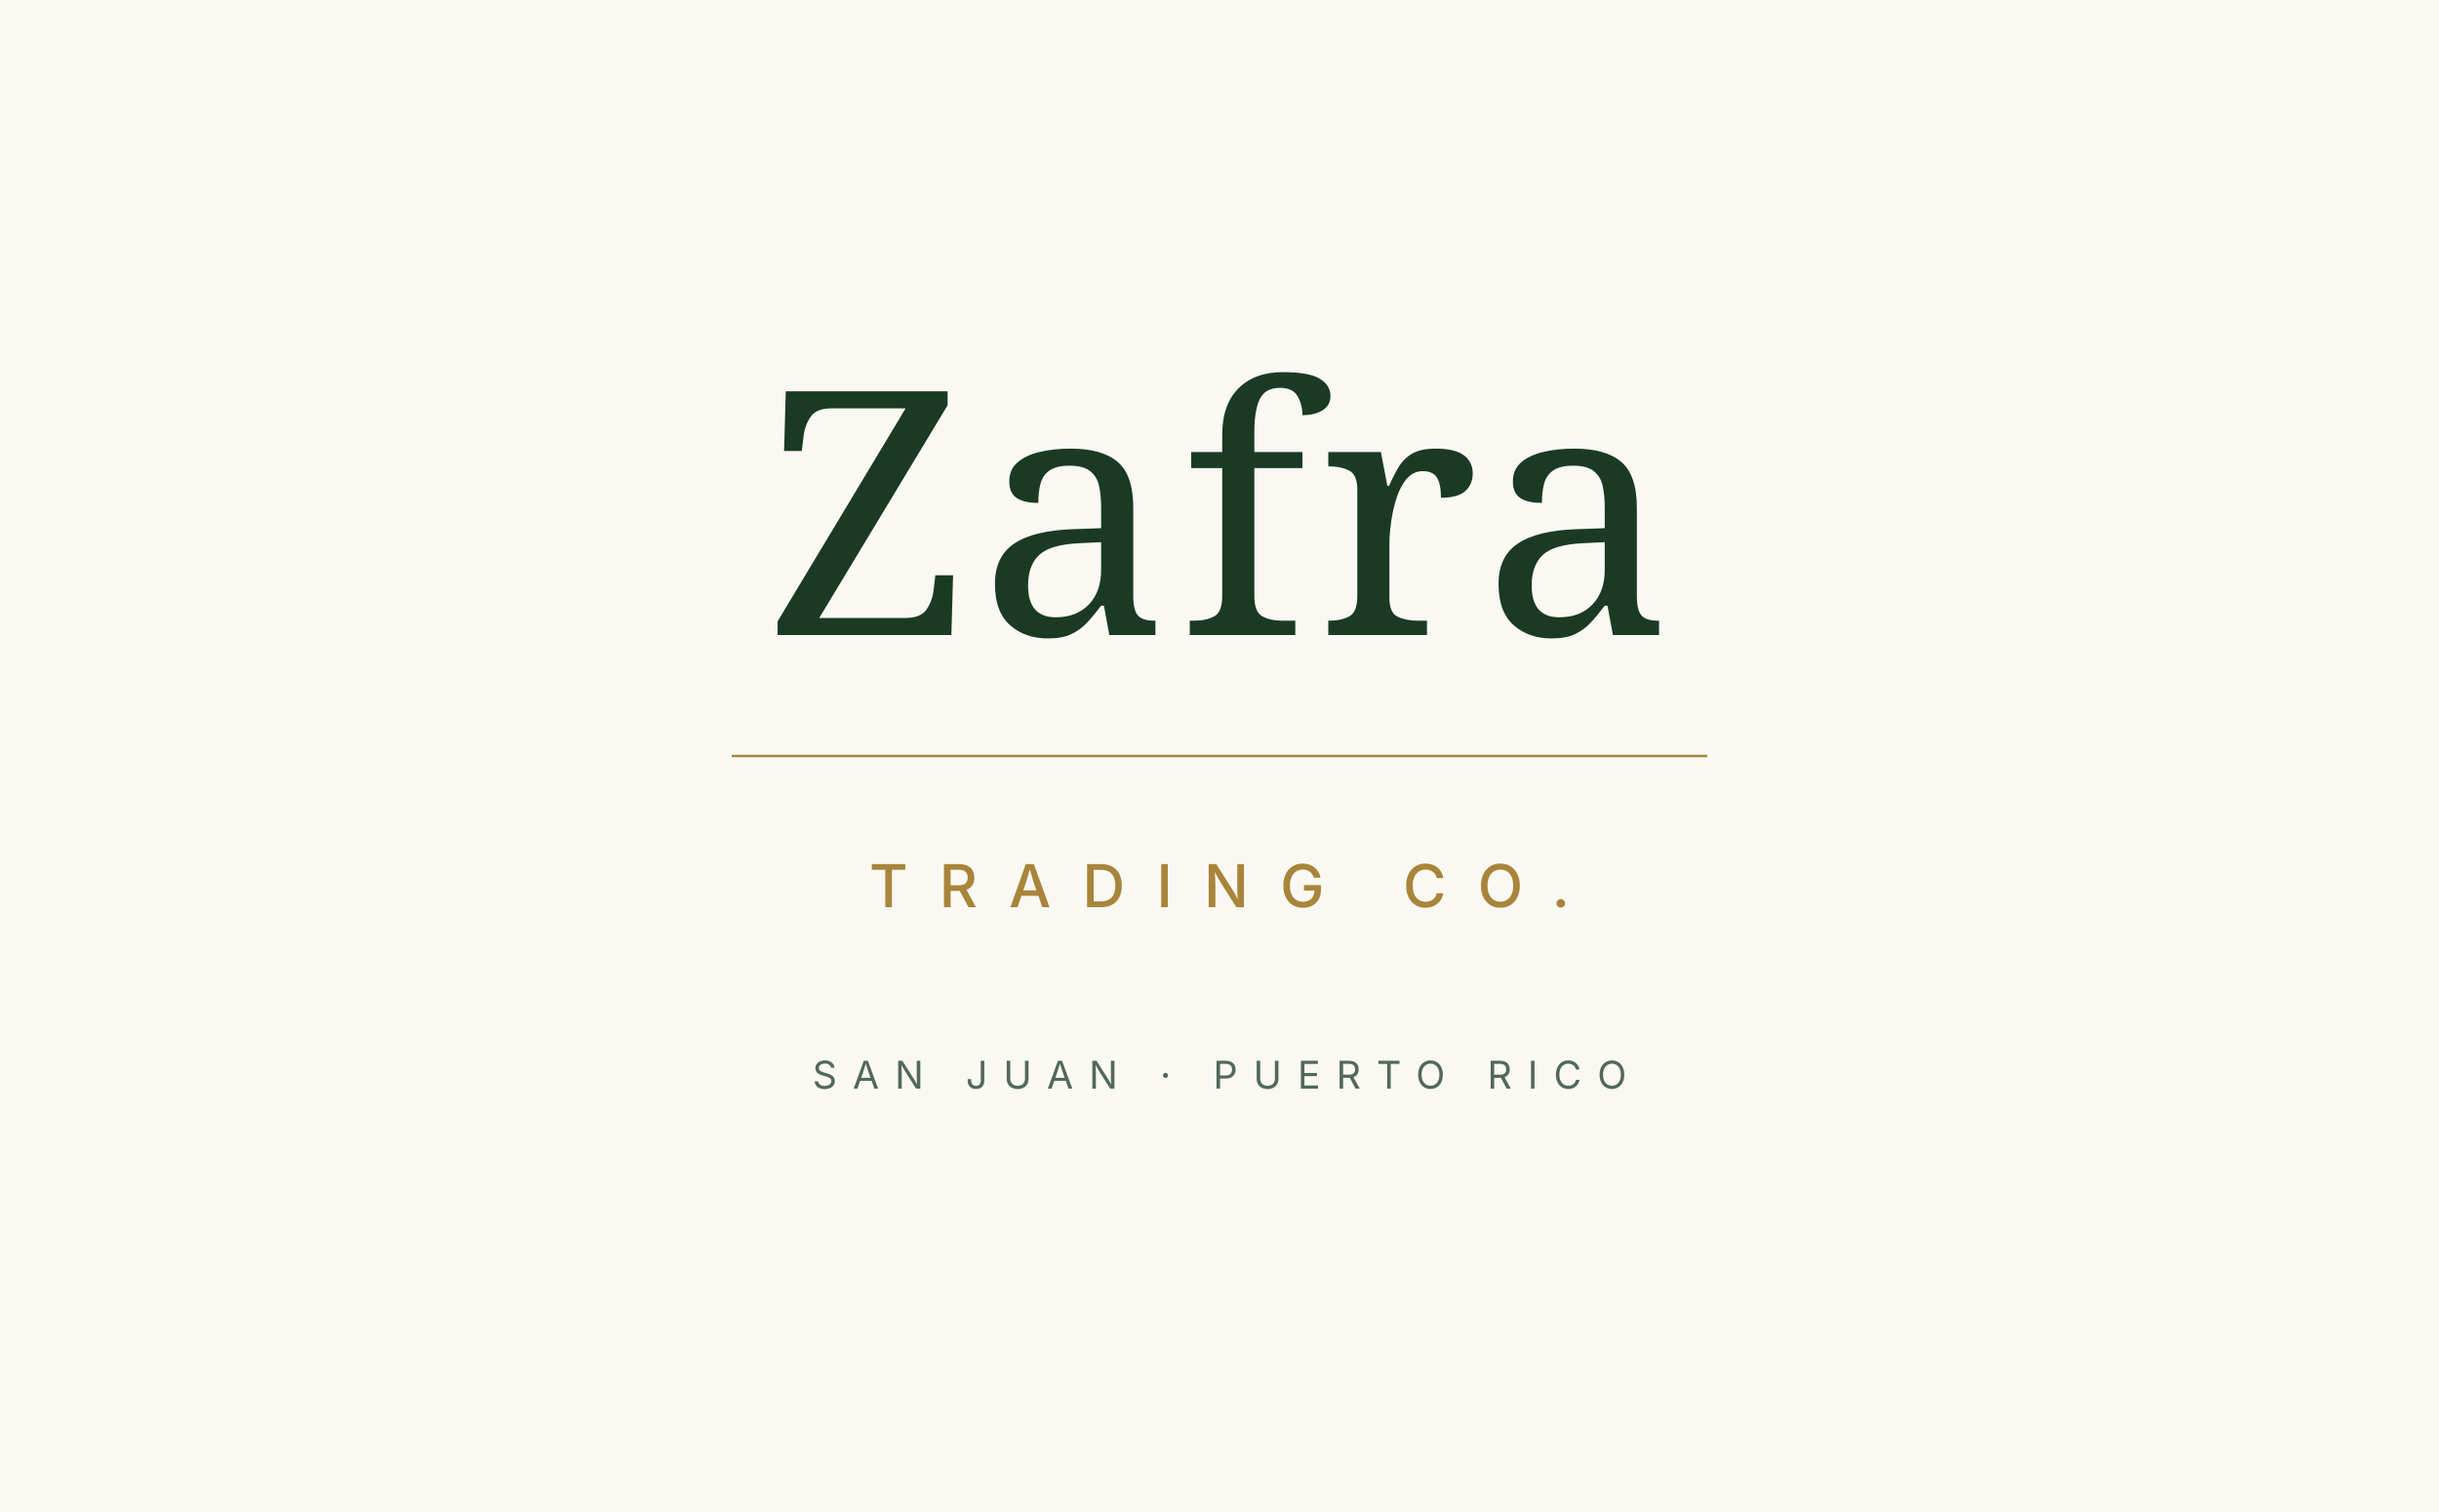
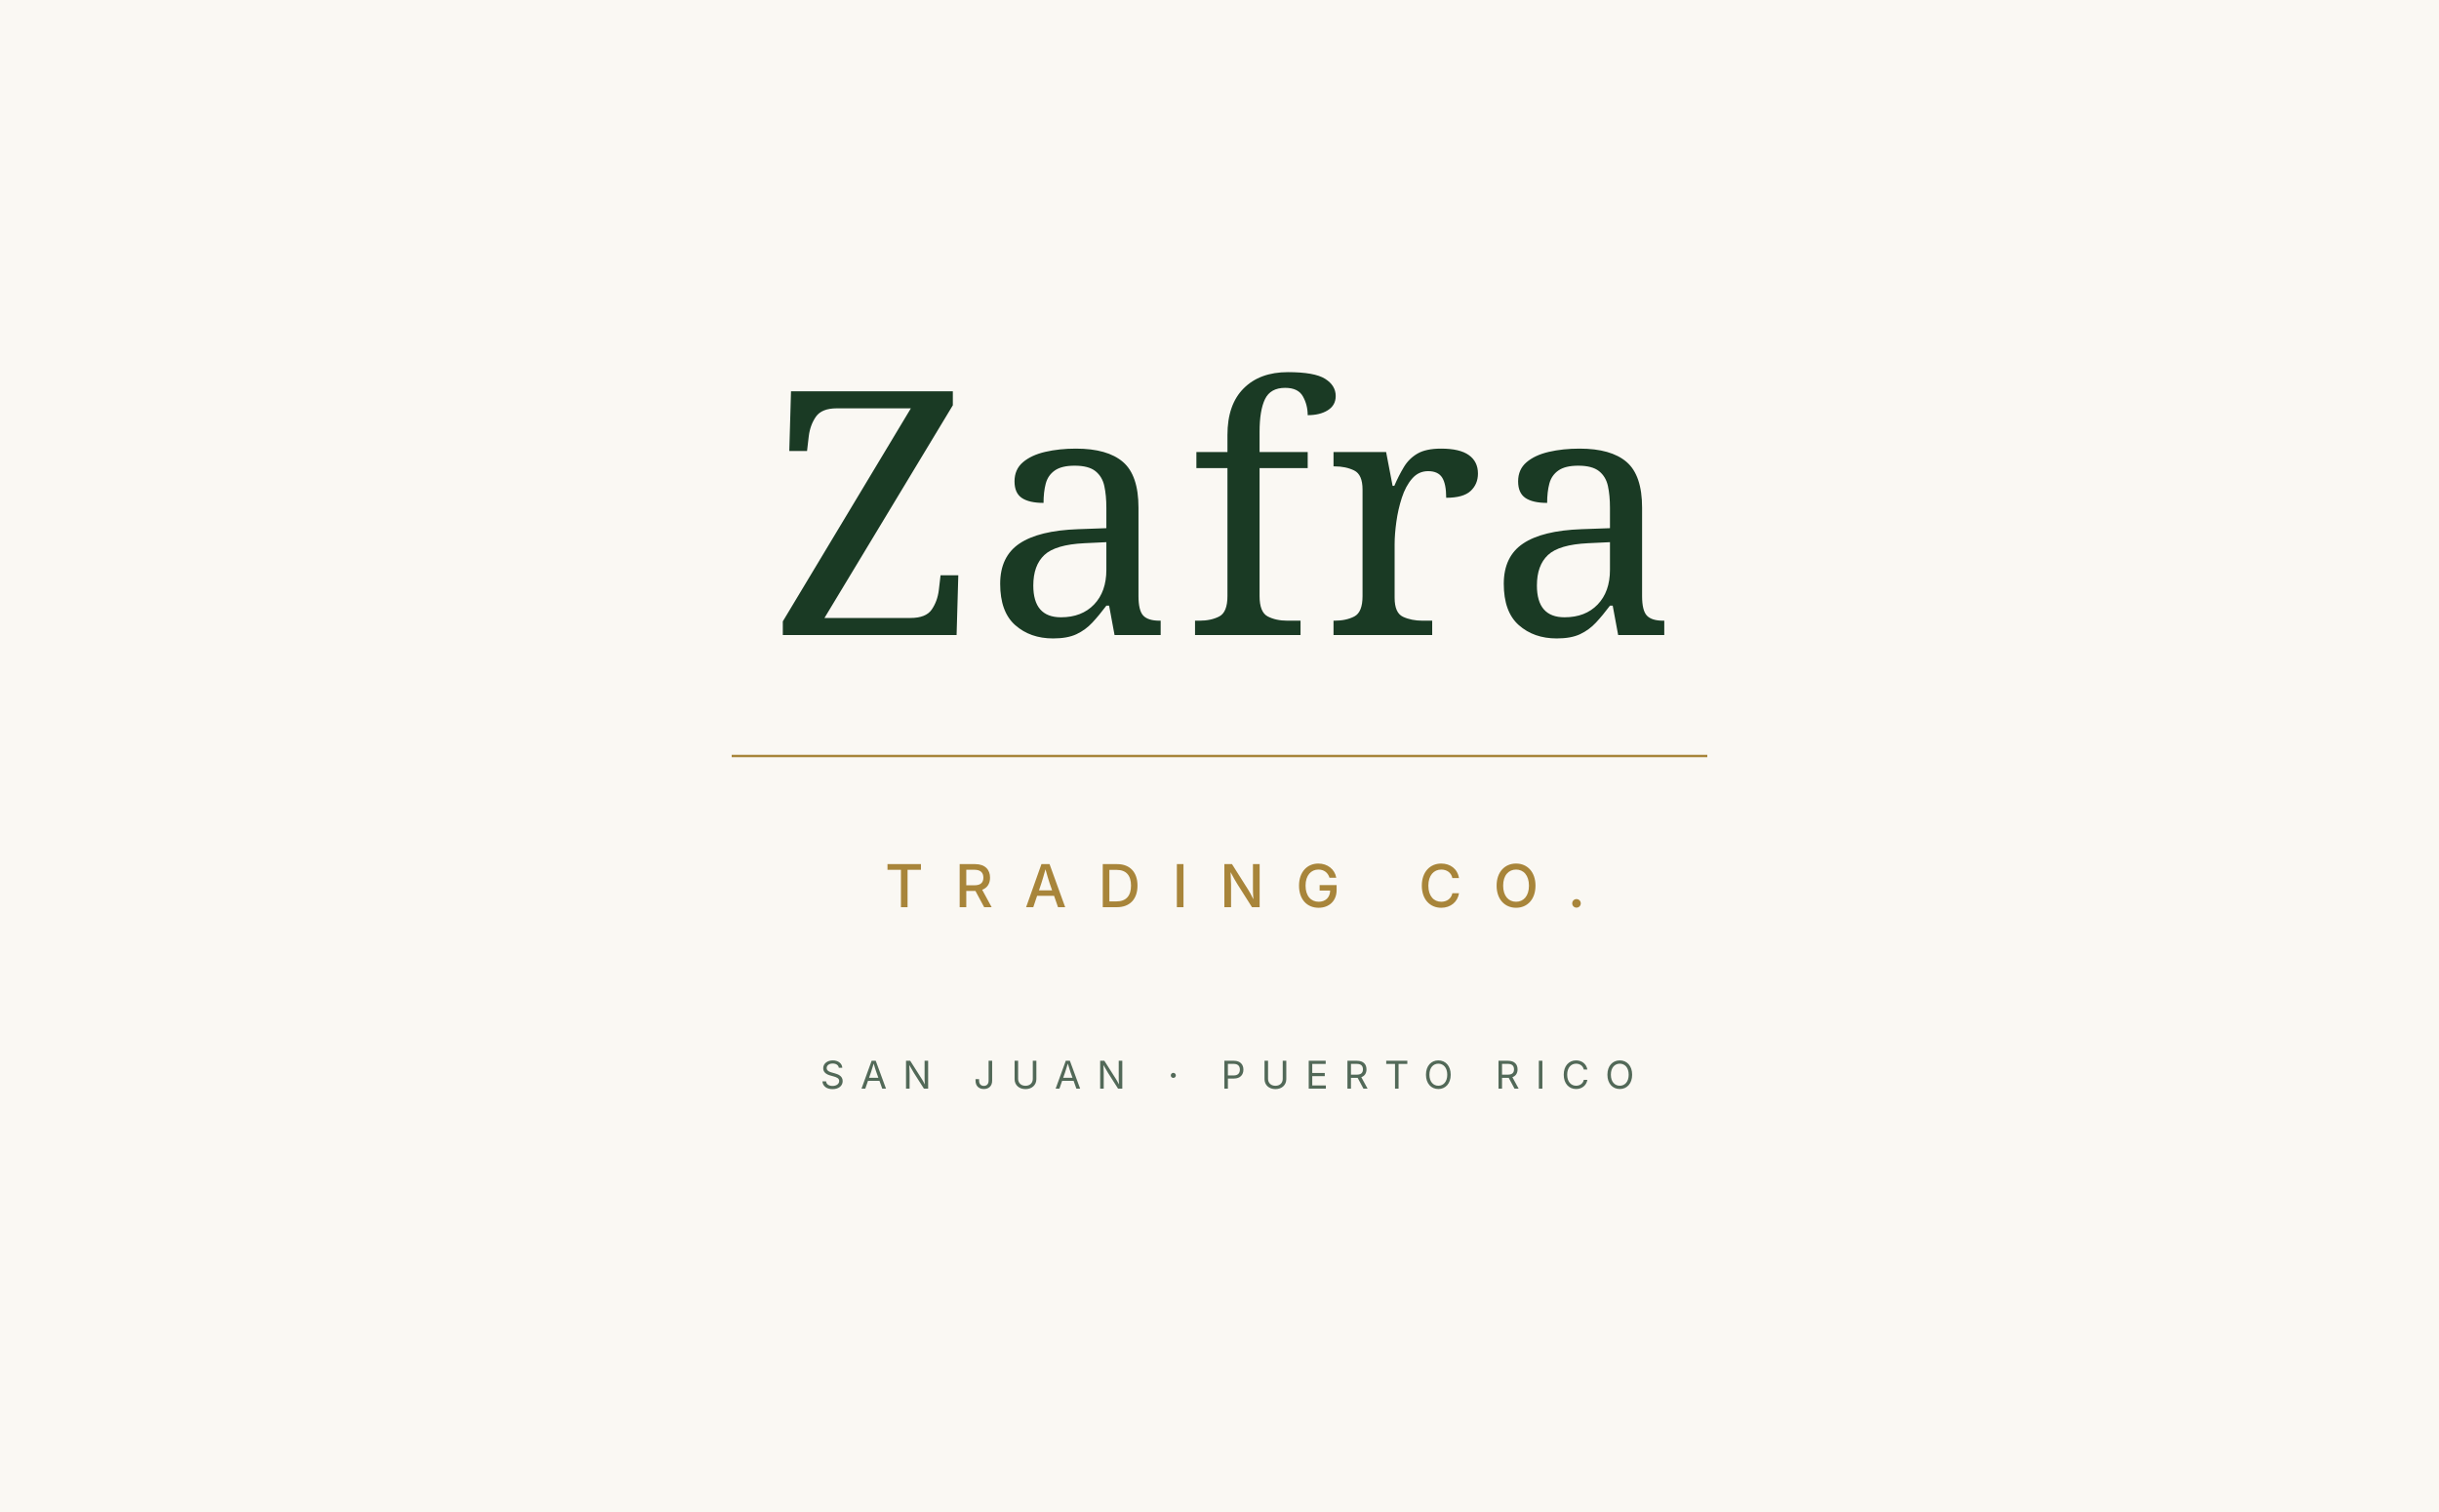
<svg xmlns="http://www.w3.org/2000/svg" viewBox="0 0 1400 868">
  <rect width="1400" height="868" fill="#faf8f3" />
-   <text x="700.0" y="364.56" text-anchor="middle" font-family="Cormorant Garamond, Georgia, serif" font-size="196" font-weight="500" fill="#1a3a24" letter-spacing="6">Zafra</text>
+   <text x="703.0" y="364.56" text-anchor="middle" font-family="Cormorant Garamond, Georgia, serif" font-size="196" font-weight="500" fill="#1a3a24" letter-spacing="6">Zafra</text>
  <line x1="420.0" y1="434.0" x2="980.0" y2="434.0" stroke="#a8853a" stroke-width="1.4" />
-   <text x="700.0" y="520.8" text-anchor="middle" font-family="Inter, Helvetica Neue, Arial, sans-serif" font-size="34" font-weight="500" fill="#a8853a" letter-spacing="18">TRADING CO.</text>
-   <text x="700.0" y="624.96" text-anchor="middle" font-family="Inter, Helvetica Neue, Arial, sans-serif" font-size="22" font-weight="400" fill="#1a3a24" letter-spacing="9" opacity=".75">SAN JUAN · PUERTO RICO</text>
+   <text x="709.0" y="520.8" text-anchor="middle" font-family="Inter, Helvetica Neue, Arial, sans-serif" font-size="34" font-weight="500" fill="#a8853a" letter-spacing="18">TRADING CO.</text>
+   <text x="704.5" y="624.96" text-anchor="middle" font-family="Inter, Helvetica Neue, Arial, sans-serif" font-size="22" font-weight="400" fill="#1a3a24" letter-spacing="9" opacity=".75">SAN JUAN · PUERTO RICO</text>
</svg>
